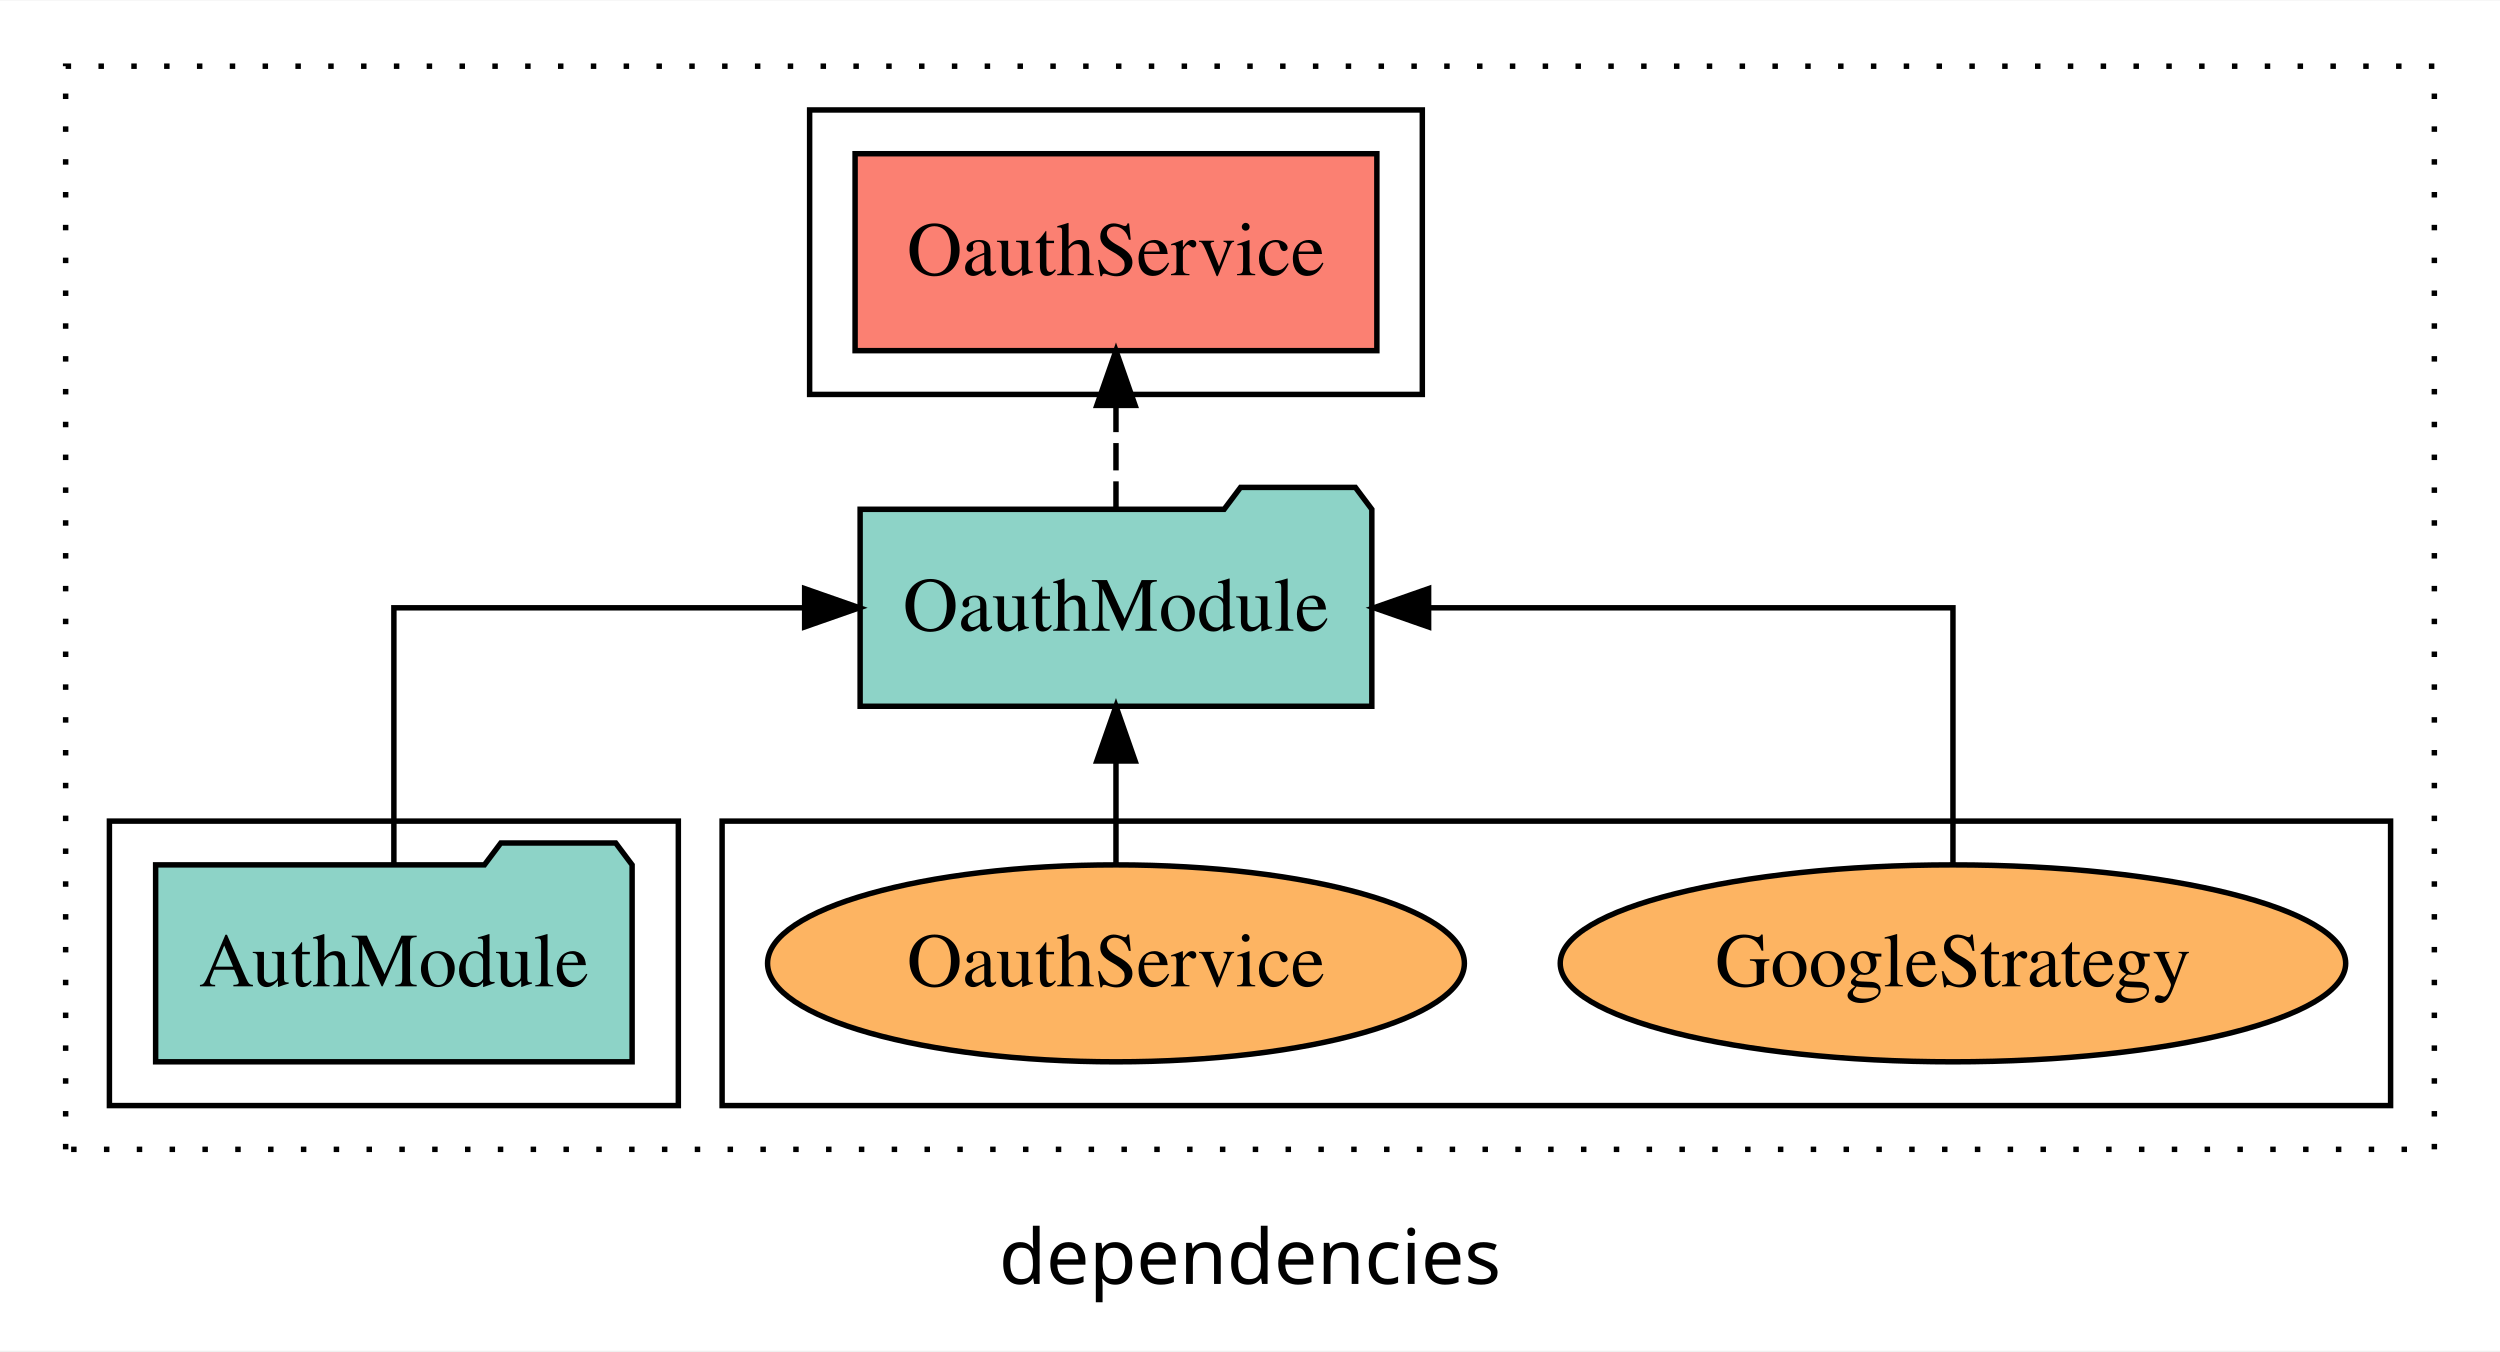
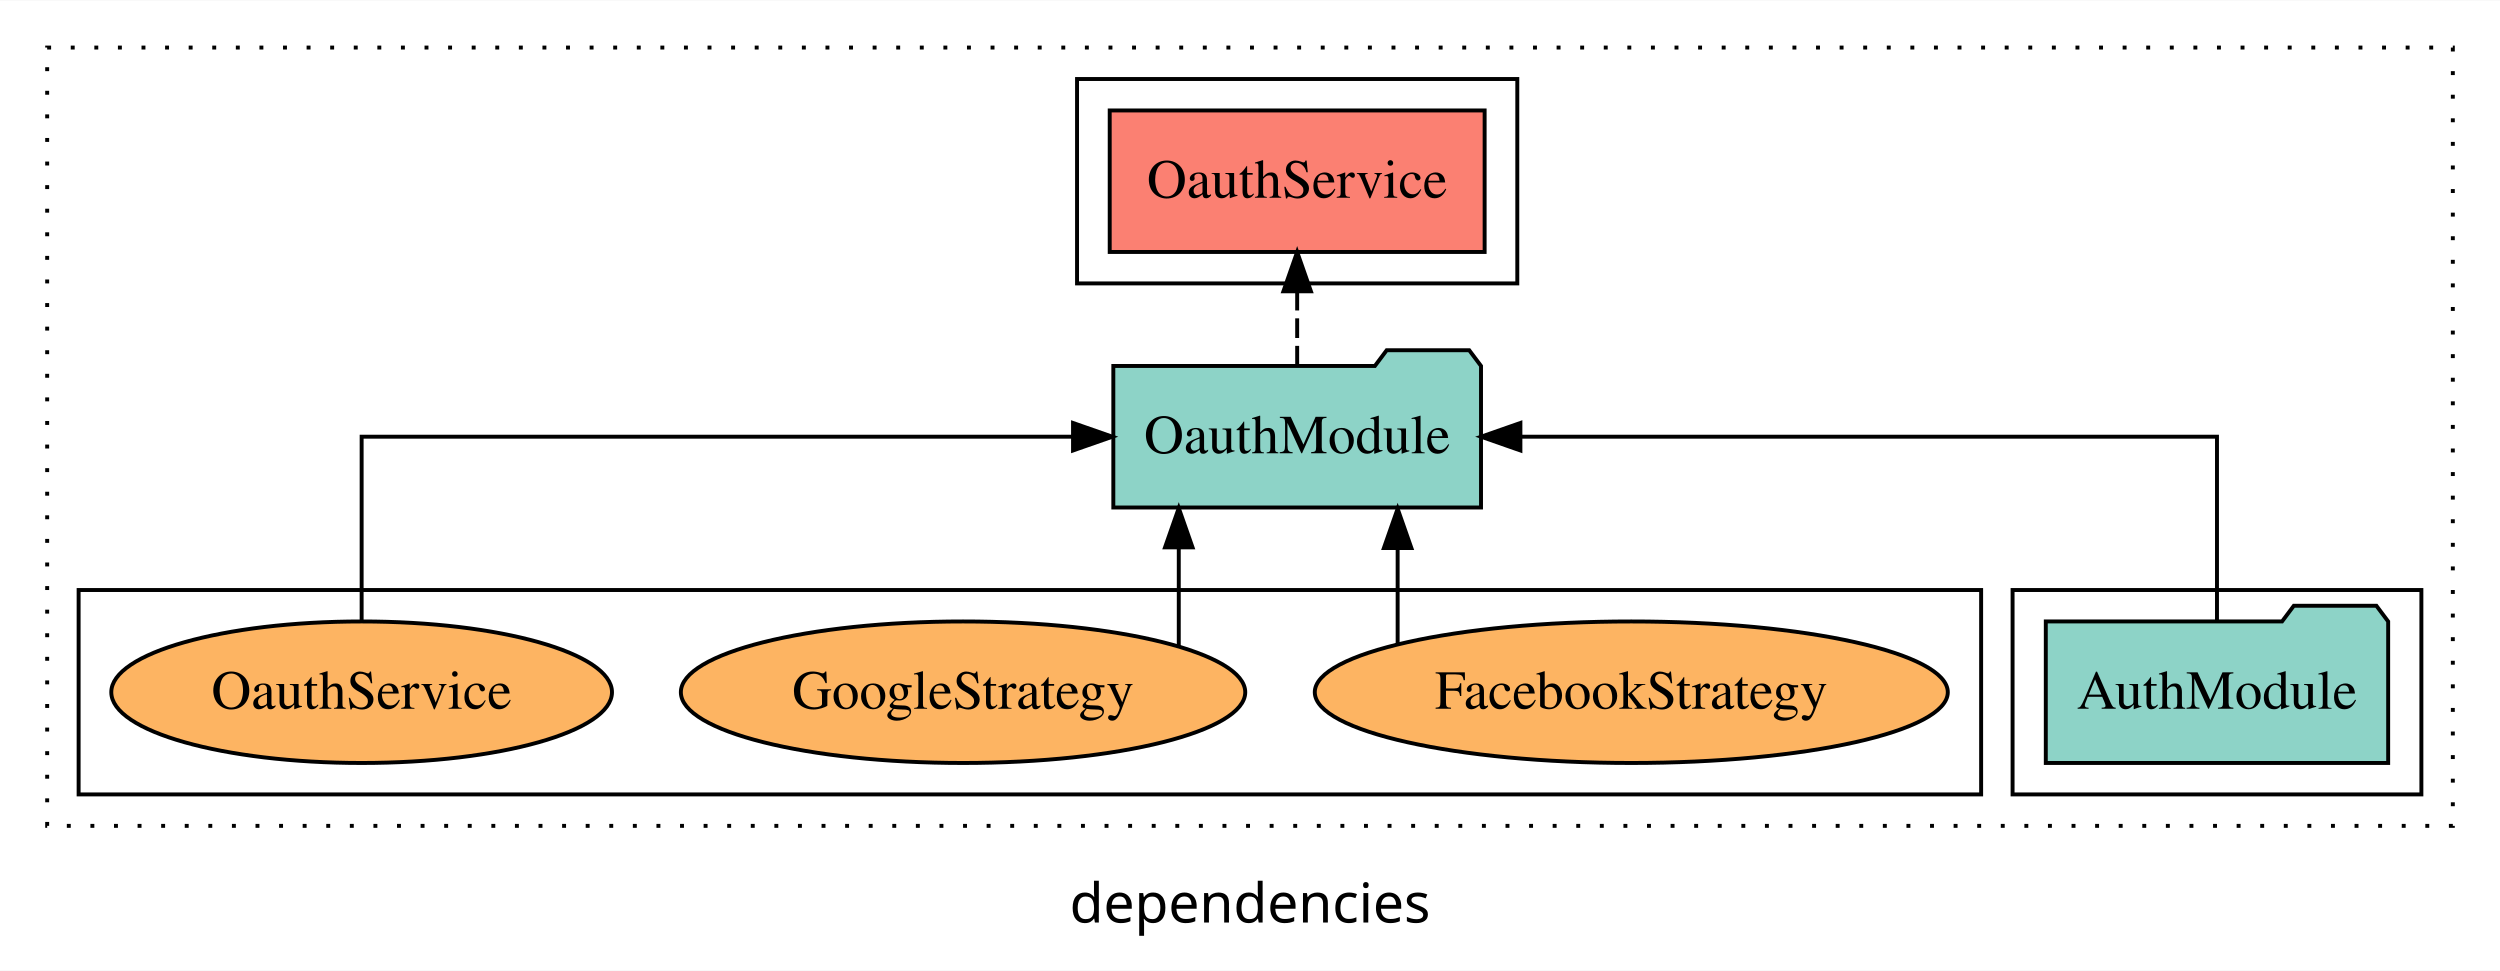
- <svg xmlns="http://www.w3.org/2000/svg" width="457pt" height="247pt" viewBox="0.00 0.00 457.00 246.80">
+ <svg xmlns="http://www.w3.org/2000/svg" width="636pt" height="247pt" viewBox="0.00 0.00 636.00 246.80">
  <g id="graph0" class="graph" transform="scale(1 1) rotate(0) translate(4 242.8)">
-     <polygon fill="white" stroke="transparent" points="-4,4 -4,-242.8 453,-242.8 453,4 -4,4" />
-     <text text-anchor="middle" x="224.5" y="-8.2" font-family="sans-serif" font-size="14.00">dependencies</text>
+     <polygon fill="white" stroke="transparent" points="-4,4 -4,-242.8 632,-242.8 632,4 -4,4" />
+     <text text-anchor="middle" x="314" y="-8.2" font-family="sans-serif" font-size="14.00">dependencies</text>
    <g id="clust1" class="cluster">
-       <polygon fill="none" stroke="black" stroke-dasharray="1,5" points="8,-32.8 8,-230.8 441,-230.8 441,-32.8 8,-32.8" />
+       <polygon fill="none" stroke="black" stroke-dasharray="1,5" points="8,-32.8 8,-230.8 620,-230.8 620,-32.8 8,-32.8" />
+     </g>
+     <g id="clust4" class="cluster">
+       <polygon fill="none" stroke="black" points="270,-170.8 270,-222.8 382,-222.8 382,-170.8 270,-170.8" />
+     </g>
+     <g id="clust3" class="cluster">
+       <polygon fill="none" stroke="black" points="508,-40.8 508,-92.8 612,-92.8 612,-40.8 508,-40.8" />
    </g>
    <g id="clust6" class="cluster">
-       <polygon fill="none" stroke="black" points="128,-40.8 128,-92.8 433,-92.8 433,-40.8 128,-40.8" />
-     </g>
-     <g id="clust3" class="cluster">
-       <polygon fill="none" stroke="black" points="16,-40.8 16,-92.8 120,-92.8 120,-40.8 16,-40.8" />
-     </g>
-     <g id="clust4" class="cluster">
-       <polygon fill="none" stroke="black" points="144,-170.8 144,-222.8 256,-222.8 256,-170.8 144,-170.8" />
+       <polygon fill="none" stroke="black" points="16,-40.8 16,-92.8 500,-92.8 500,-40.8 16,-40.8" />
    </g>
    <g id="node1" class="node">
-       <polygon fill="#8dd3c7" stroke="black" points="111.55,-84.8 108.55,-88.8 87.55,-88.8 84.55,-84.8 24.45,-84.8 24.45,-48.8 111.55,-48.8 111.55,-84.8" />
-       <text text-anchor="middle" x="68" y="-62.6" font-family="Times,serif" font-size="14.00">AuthModule</text>
+       <polygon fill="#8dd3c7" stroke="black" points="603.55,-84.8 600.55,-88.8 579.55,-88.8 576.55,-84.8 516.45,-84.8 516.45,-48.8 603.55,-48.8 603.55,-84.8" />
+       <text text-anchor="middle" x="560" y="-62.6" font-family="Times,serif" font-size="14.00">AuthModule</text>
    </g>
    <g id="node2" class="node">
-       <polygon fill="#8dd3c7" stroke="black" points="246.77,-149.8 243.77,-153.8 222.77,-153.8 219.77,-149.8 153.23,-149.8 153.23,-113.8 246.77,-113.8 246.77,-149.8" />
-       <text text-anchor="middle" x="200" y="-127.6" font-family="Times,serif" font-size="14.00">OauthModule</text>
+       <polygon fill="#8dd3c7" stroke="black" points="372.77,-149.8 369.77,-153.8 348.77,-153.8 345.77,-149.8 279.23,-149.8 279.23,-113.8 372.77,-113.8 372.77,-149.8" />
+       <text text-anchor="middle" x="326" y="-127.6" font-family="Times,serif" font-size="14.00">OauthModule</text>
    </g>
    <g id="edge1" class="edge">
-       <path fill="none" stroke="black" d="M68,-84.91C68,-104.14 68,-131.8 68,-131.8 68,-131.8 143.09,-131.8 143.09,-131.8" />
-       <polygon fill="black" stroke="black" points="143.09,-135.3 153.09,-131.8 143.09,-128.3 143.09,-135.3" />
+       <path fill="none" stroke="black" d="M560,-84.91C560,-104.14 560,-131.8 560,-131.8 560,-131.8 382.79,-131.8 382.79,-131.8" />
+       <polygon fill="black" stroke="black" points="382.79,-128.3 372.79,-131.8 382.79,-135.3 382.79,-128.3" />
    </g>
    <g id="node3" class="node">
-       <polygon fill="#fb8072" stroke="black" points="247.69,-214.8 152.31,-214.8 152.31,-178.8 247.69,-178.8 247.69,-214.8" />
-       <text text-anchor="middle" x="200" y="-192.6" font-family="Times,serif" font-size="14.00">OauthService </text>
+       <polygon fill="#fb8072" stroke="black" points="373.69,-214.8 278.31,-214.8 278.31,-178.8 373.69,-178.8 373.69,-214.8" />
+       <text text-anchor="middle" x="326" y="-192.6" font-family="Times,serif" font-size="14.00">OauthService </text>
    </g>
    <g id="edge2" class="edge">
-       <path fill="none" stroke="black" stroke-dasharray="5,2" d="M200,-149.91C200,-149.91 200,-168.79 200,-168.79" />
-       <polygon fill="black" stroke="black" points="196.5,-168.79 200,-178.79 203.5,-168.79 196.5,-168.79" />
+       <path fill="none" stroke="black" stroke-dasharray="5,2" d="M326,-149.91C326,-149.91 326,-168.79 326,-168.79" />
+       <polygon fill="black" stroke="black" points="322.5,-168.79 326,-178.79 329.5,-168.79 322.5,-168.79" />
    </g>
    <g id="node4" class="node">
-       <ellipse fill="#fdb462" stroke="black" cx="353" cy="-66.8" rx="71.79" ry="18" />
-       <text text-anchor="middle" x="353" y="-62.6" font-family="Times,serif" font-size="14.00">GoogleStrategy</text>
+       <ellipse fill="#fdb462" stroke="black" cx="411" cy="-66.8" rx="80.52" ry="18" />
+       <text text-anchor="middle" x="411" y="-62.6" font-family="Times,serif" font-size="14.00">FacebookStrategy</text>
    </g>
    <g id="edge3" class="edge">
-       <path fill="none" stroke="black" d="M353,-84.91C353,-104.14 353,-131.8 353,-131.8 353,-131.8 257.15,-131.8 257.15,-131.8" />
-       <polygon fill="black" stroke="black" points="257.15,-128.3 247.15,-131.8 257.15,-135.3 257.15,-128.3" />
+       <path fill="none" stroke="black" d="M351.56,-79.03C351.56,-79.03 351.56,-103.48 351.56,-103.48" />
+       <polygon fill="black" stroke="black" points="348.06,-103.48 351.56,-113.48 355.06,-103.48 348.06,-103.48" />
    </g>
    <g id="node5" class="node">
-       <ellipse fill="#fdb462" stroke="black" cx="200" cy="-66.8" rx="63.69" ry="18" />
-       <text text-anchor="middle" x="200" y="-62.6" font-family="Times,serif" font-size="14.00">OauthService</text>
+       <ellipse fill="#fdb462" stroke="black" cx="241" cy="-66.8" rx="71.79" ry="18" />
+       <text text-anchor="middle" x="241" y="-62.6" font-family="Times,serif" font-size="14.00">GoogleStrategy</text>
    </g>
    <g id="edge4" class="edge">
-       <path fill="none" stroke="black" d="M200,-84.91C200,-84.91 200,-103.79 200,-103.79" />
-       <polygon fill="black" stroke="black" points="196.5,-103.79 200,-113.79 203.5,-103.79 196.5,-103.79" />
+       <path fill="none" stroke="black" d="M295.88,-78.42C295.88,-78.42 295.88,-103.65 295.88,-103.65" />
+       <polygon fill="black" stroke="black" points="292.38,-103.65 295.88,-113.65 299.38,-103.65 292.38,-103.65" />
+     </g>
+     <g id="node6" class="node">
+       <ellipse fill="#fdb462" stroke="black" cx="88" cy="-66.8" rx="63.69" ry="18" />
+       <text text-anchor="middle" x="88" y="-62.6" font-family="Times,serif" font-size="14.00">OauthService</text>
+     </g>
+     <g id="edge5" class="edge">
+       <path fill="none" stroke="black" d="M88,-84.91C88,-104.14 88,-131.8 88,-131.8 88,-131.8 268.98,-131.8 268.98,-131.8" />
+       <polygon fill="black" stroke="black" points="268.98,-135.3 278.98,-131.8 268.98,-128.3 268.98,-135.3" />
    </g>
  </g>
</svg>
